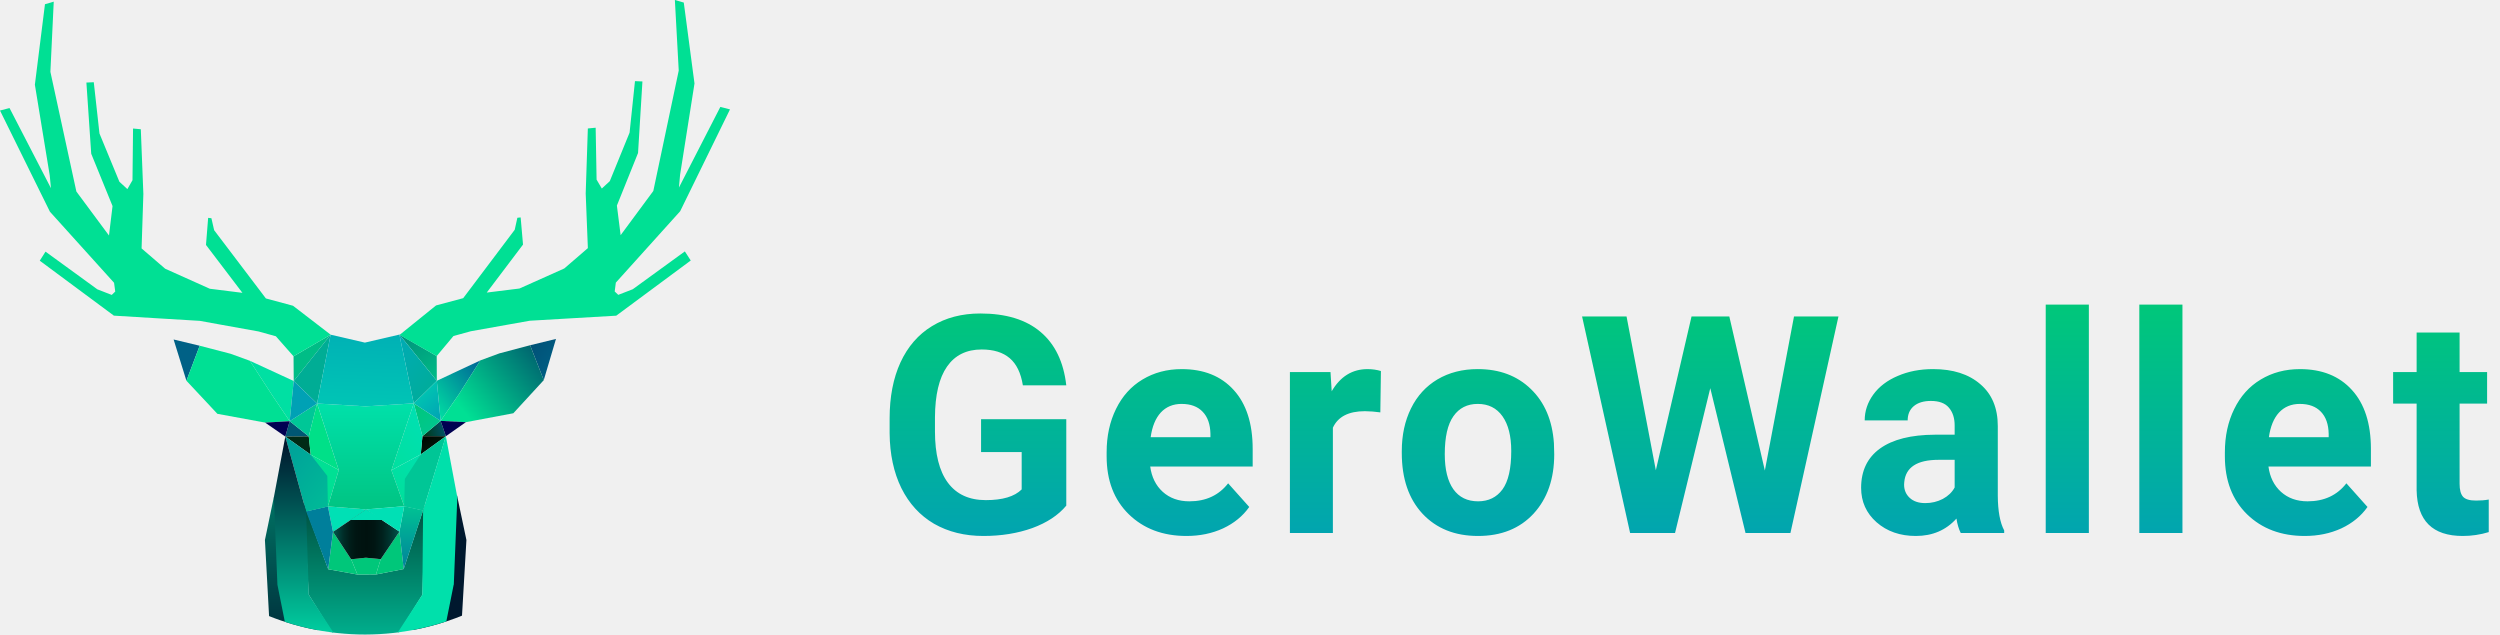
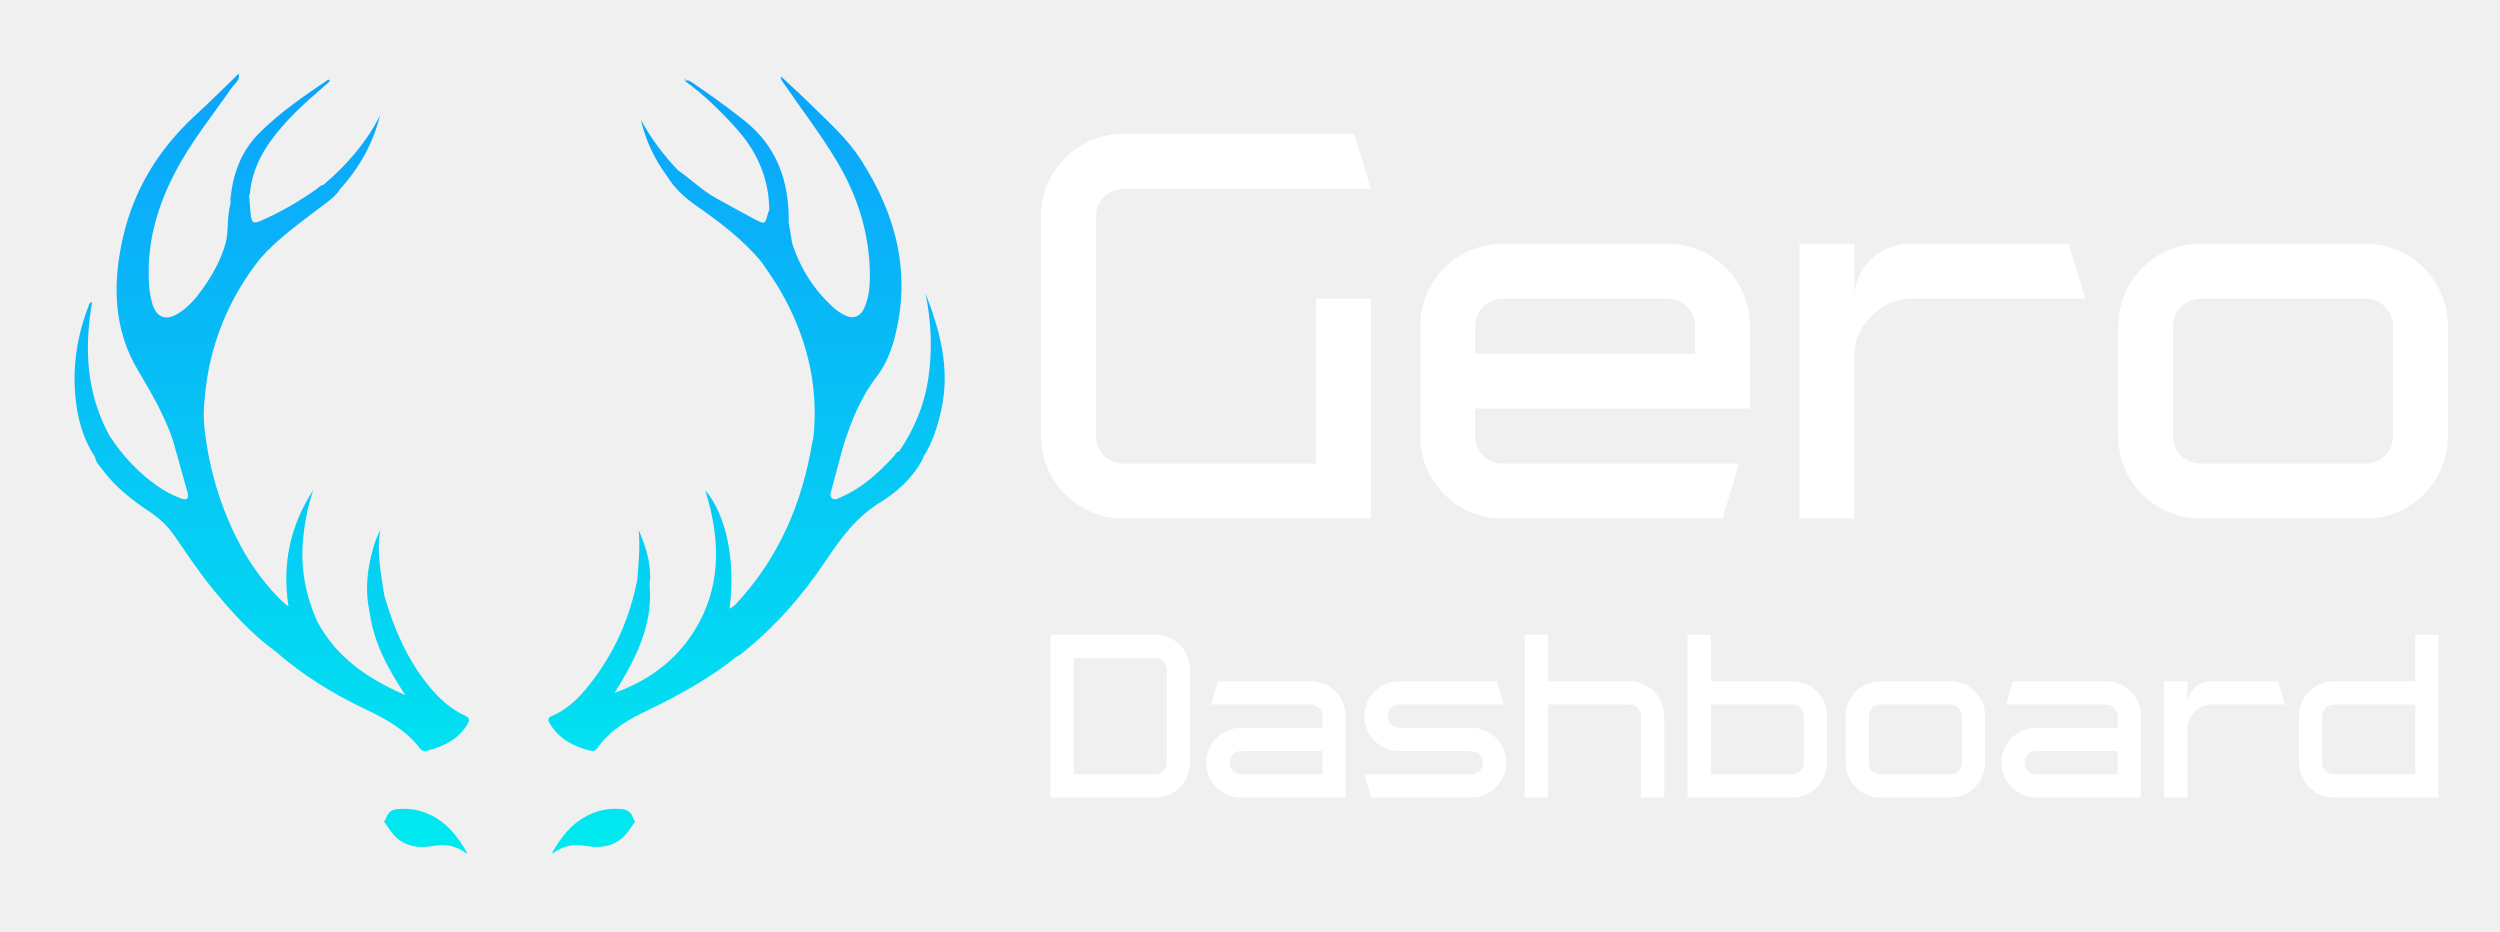
- <svg xmlns="http://www.w3.org/2000/svg" preserveAspectRatio="xMidYMid meet" data-bbox="0 0 196.113 50" viewBox="0 0 197 50" height="50" width="197" data-type="ugc" role="img" aria-label="Gerowallet official logo">
+ <svg xmlns="http://www.w3.org/2000/svg" id="Layer_1" viewBox="0 0 4312.07 1606.46">
+   <defs>
+     <style>
+       .cls-1 {
+         fill: #fff;
+       }
+ 
+       .cls-2 {
+         fill: url(#linear-gradient);
+       }
+     </style>
+     <linearGradient id="linear-gradient" x1="879.02" y1="-4482.4" x2="879.02" y2="-3137.06" gradientTransform="translate(0 -3010.15) scale(1 -1)" gradientUnits="userSpaceOnUse">
+       <stop offset="0" stop-color="#00eaef" />
+       <stop offset="1" stop-color="#0ca3fb" />
+     </linearGradient>
+   </defs>
+   <path class="cls-2" d="M411.79,127v-.09c.99.27,1.98.54,2.96.81-.99-.18-2.07-.45-3.05-.63l.09-.09ZM1182.65,135.99l-1.35-.18c0,1.26,0,2.52-.09,3.77h0c.45-1.17.99-2.43,1.44-3.59ZM1596.42,506.64c10.15,49.14,12.04,98.46,4.49,148.05-6.92,45.19-24.43,86.24-50.13,123.97-5.3.99-6.83,5.93-9.88,9.25-25.96,27.85-53.63,53.54-89.02,68.9-5.21,2.25-11.77,7.37-17.25,2.07-4.49-4.4-1.17-10.78.27-16.26,6.29-23.99,12.76-47.97,19.13-71.96,13.74-43.12,30.09-84.8,58.21-121.19,14.37-18.6,23.54-40.34,29.73-62.97,30.9-112.65,4.49-215.06-56.95-310.82-23.18-36.11-55.25-64.59-85.52-94.41-17.07-16.8-34.86-32.97-52.37-49.41-.72,3.86.63,5.93,1.98,8,31.44,46.26,65.94,90.55,94.59,138.7,35.39,59.56,55.88,123.52,56.68,193.14.27,19.76-1.17,39.53-8.98,58.03-7.19,17.16-20.21,21.74-36.38,13.03-5.93-3.14-11.59-7.1-16.53-11.5-34.41-30.81-58.3-68.45-72.32-112.38-1.89-11.68-3.86-23.36-5.75-34.95.9-70.52-19.76-131.34-77.26-176.61-29.29-23.09-59.47-44.92-90.46-65.76-3.68-2.43-7.19-3.95-11.5-2.07,33.78,24.43,63.33,53.36,90.82,84.44,34.86,39.53,54.35,85.25,54.89,138.43h0c-.81,1.89-1.89,3.68-2.43,5.66-4.67,18.86-5.12,19.31-22.01,10.51-22.01-11.5-43.66-23.9-65.49-35.66-24.79-13.39-44.74-33.33-67.55-49.23-25.15-26.05-46.44-54.89-63.87-86.78,7.91,35.39,23.18,67.11,44.38,96.12,12.4,20.12,29.11,36.47,48.24,49.86,42.04,29.29,82.92,59.74,115.71,99.63,9.7,14.55,20.12,28.75,29.02,43.75,47.52,80.04,69.89,166.1,60.01,259.44-.63,2.52-1.53,4.94-1.89,7.46-16.89,101.51-55.07,193.23-124.33,270.58-5.21,5.84-10.15,12.22-18.33,16.17,10.87-81.66-5.57-161.97-41.95-204.28,28.21,90.01,28.48,175.89-27.49,255.49-32.61,45.46-76.54,75.19-128.91,93.97,35.75-57.58,66.66-115.97,60.46-186.49.18-3.14.45-6.29.63-9.34.36-.81.81-1.53,1.08-2.43,0-.27-.54-.63-.9-.99.63-29.11-8.62-55.7-19.76-82.02,2.87,28.66-.18,56.86-2.16,85.16-11.95,62.34-36.29,119.66-73.93,170.5-19.67,26.59-41.59,52.1-73.48,65.4-9.7,4.04-5.75,9.7-2.61,14.82,16.17,25.87,41.14,38.45,69.71,45.37,5.39,1.35,9.07-1.35,11.86-5.39,21.92-31.53,54.17-49.14,87.59-65.13,53.63-25.78,105.46-54.53,152.09-91.9,2.25-1.26,4.67-2.25,6.65-3.77,57.94-45.73,106.18-100.52,147.06-161.7,25.78-38.63,52.46-75.01,93.34-100.25,29.82-18.42,56.51-42.31,73.48-74.56.36-.63.9-1.26,1.08-1.98,0-.09-.18-.36-.45-.63,16.62-25.96,25.69-54.44,32.16-84.71,15-69.98-2.61-134.48-27.4-198.44l-.09.09ZM800.86,1233.75c-23.99-10.96-42.94-28.57-59.65-48.69-38.72-46.62-61.98-100.97-78.51-158.56-5.48-37.1-13.47-74.02-6.74-112.11-4.94,9.16-8.53,18.33-11.32,27.67-10.96,37.1-15.72,74.74-7.19,113.1,7.01,53.63,32.43,99.54,61.72,143.82-64.05-27.94-119.48-64.86-152.45-128.1-19.04-42.94-27.94-87.68-24.43-134.75,2.34-30.99,8-61.36,18.06-90.91-39.35,60.46-54.26,126.66-42.76,200.69-21.2-14.37-57.49-60.1-76-92.62-37.64-66.3-60.1-137.44-68.72-213.08-2.07-17.97-1.62-35.93.18-53.81.54-.72.63-1.44.27-2.25,8-88.67,40.07-167.72,94.95-237.61,31.08-35.57,69.71-62.34,106.9-90.82,11.68-8.89,24.34-17.43,32.25-30.63,32.97-36.38,56.06-78.07,68-125.77-23.81,47.07-57.76,85.61-97.47,119.48-5.03.54-8.08,4.49-11.77,7.1-29.64,21.2-61,39.26-94.32,54.08-15,6.65-17.88,5.03-19.58-11.41-1.08-10.78-1.71-21.56-2.52-32.34.72-.18,1.17-.72,1.17-1.44.09-.99.18-1.98.27-3.05,3.41-34.59,17.79-64.68,38.27-92.17,24.7-33.06,54.8-60.91,85.97-87.59,4.67-3.95,9.16-8.08,13.74-12.13-.9-.9-1.8-1.89-2.69-2.78-41.59,28.03-82.92,56.24-118.76,91.9-31.35,31.17-45.64,69.44-49.95,112.47l-.9.99s.72,1.08.72,1.17c.27-.36.36-.81.36-1.17,0,.45-.09.81-.36,1.17,0,2.78,0,5.57-.09,8.35-6.38,21.92-2.78,45.1-8.26,67.11-8.26,29.82-23.36,56.33-41.32,81.3-11.23,15.63-23.9,30.18-40.6,40.34-21.38,12.94-36.92,7.46-44.38-16.26-2.87-9.34-4.67-19.13-5.48-28.93-5.66-69.26,11.41-133.67,42.85-194.94,27.58-53.72,65.4-100.52,99.8-149.75,5.03-7.1,14.46-12.58,11.59-23.72h0c-24.17,23.27-47.88,47.16-72.68,69.8-64.14,58.57-108.16,128.91-127.29,214.16-17.88,79.41-15.99,157.3,26.77,228.72,22.91,38.36,45.01,76.54,59.47,118.85,8.35,29.82,16.62,59.74,25.15,89.47,3.68,12.76-1.26,15.36-12.31,11.14-14.01-5.3-27.13-12.4-39.44-21.02-33.06-23.18-59.92-52.28-82.11-85.88-40.07-72.76-44.47-150.47-30.36-231.05-5.66.9-5.3,4.22-6.02,6.2-19.58,50.58-27.94,103.13-22.82,157.12,3.5,36.83,12.94,72.23,33.78,103.67,1.26,8.71,7.46,14.64,12.31,21.2,21.92,29.64,50.4,52.1,80.67,72.32,17.07,11.41,31.89,24.61,43.57,41.59,21.38,31.17,42.31,62.79,66.3,92.08,32.52,39.8,66.75,77.89,108.7,108.25,45.9,40.07,97.2,71.96,152,98.19,36.2,17.34,71.51,35.66,96.48,68.54,3.23,4.31,7.01,6.02,12.04,4.67,28.21-7.37,53.63-18.86,69.8-45.1,4.76-7.73,4.76-11.95-4.67-16.17l-.18-.09ZM761.78,1417.28c-23.54-17.52-48.87-24.17-75.01-21.83-9.34.81-17.07,3.86-20.84,15.81-.72,2.25-2.34,3.86-3.59,5.75,5.3,7.28,10.15,15.18,15.81,21.83,15.81,18.33,34.59,22.64,53.99,21.92,7.01-.27,14.01-1.44,20.93-2.43,17.97-2.43,35.21,1.35,51.65,13.92,1.08-1.44.18-2.52-.54-3.68-11.68-20.57-25.6-38.72-42.49-51.29h.09ZM1071.26,1395.36c-26.14-2.25-51.47,4.4-75.01,21.92-16.89,12.58-30.81,30.72-42.49,51.29-.63,1.17-1.62,2.25-.54,3.68,16.44-12.58,33.69-16.35,51.65-13.92,7.01.9,13.92,2.16,20.93,2.43,19.4.63,38.18-3.68,53.99-22.01,5.75-6.65,10.6-14.55,15.81-21.83-1.26-1.89-2.87-3.5-3.59-5.75-3.77-11.95-11.59-15-20.84-15.81h.09Z" />
  <g>
-     <path fill="url(#340202a2-1b81-44bc-a248-0dbcbfbe9682_comp-ltovz3lr)" d="M84.023 39.844c-.632.758-1.527 1.347-2.683 1.77-1.156.413-2.438.62-3.844.62-1.477 0-2.773-.32-3.89-.96-1.11-.649-1.97-1.587-2.579-2.813-.601-1.227-.91-2.668-.925-4.324v-1.16c0-1.704.285-3.176.855-4.418.578-1.25 1.406-2.204 2.484-2.86 1.086-.664 2.356-.996 3.809-.996 2.023 0 3.606.485 4.746 1.453 1.14.961 1.817 2.364 2.027 4.207h-3.421c-.157-.976-.504-1.691-1.043-2.144-.532-.453-1.266-.68-2.203-.68-1.196 0-2.106.45-2.731 1.348-.625.898-.941 2.234-.95 4.008v1.09c0 1.788.34 3.14 1.02 4.054.68.914 1.676 1.371 2.989 1.371 1.32 0 2.261-.281 2.824-.844v-2.941h-3.2v-2.59h6.715v6.809Zm9.473 2.39c-1.86 0-3.375-.57-4.547-1.71-1.164-1.141-1.746-2.66-1.746-4.56v-.327c0-1.274.246-2.41.738-3.41.493-1.008 1.188-1.782 2.086-2.32.907-.548 1.938-.821 3.094-.821 1.735 0 3.098.547 4.09 1.64 1 1.094 1.5 2.645 1.5 4.653v1.383h-8.074c.11.828.437 1.492.984 1.992.555.5 1.254.75 2.098.75 1.304 0 2.324-.473 3.058-1.418l1.664 1.863c-.507.719-1.195 1.282-2.062 1.688-.867.398-1.828.597-2.883.597Zm-.387-10.406c-.671 0-1.218.227-1.64.68-.414.453-.68 1.101-.797 1.945h4.71v-.27c-.015-.75-.218-1.328-.609-1.734-.39-.414-.945-.62-1.664-.62Zm15.661.668a9.213 9.213 0 0 0-1.219-.094c-1.281 0-2.121.434-2.52 1.301V42h-3.386V29.32h3.199l.094 1.512c.679-1.164 1.621-1.746 2.824-1.746.375 0 .726.05 1.054.152l-.046 3.258Zm1.691 3.047c0-1.258.242-2.379.727-3.363.484-.985 1.179-1.746 2.085-2.285.915-.54 1.973-.81 3.176-.81 1.711 0 3.106.524 4.184 1.571 1.086 1.047 1.691 2.469 1.816 4.266l.024.867c0 1.945-.543 3.508-1.629 4.688-1.086 1.171-2.543 1.757-4.371 1.757-1.828 0-3.289-.586-4.383-1.757-1.086-1.172-1.629-2.766-1.629-4.782v-.152Zm3.387.246c0 1.203.226 2.125.679 2.766.453.633 1.102.949 1.946.949.82 0 1.461-.313 1.922-.938.46-.632.691-1.64.691-3.023 0-1.18-.231-2.094-.691-2.742-.461-.649-1.11-.973-1.946-.973-.828 0-1.469.324-1.922.973-.453.64-.679 1.636-.679 2.988Zm25.222 1.29 2.297-12.142h3.504L141.086 42h-3.539l-2.777-11.414L131.992 42h-3.539l-3.785-17.063h3.504l2.308 12.118 2.813-12.117h2.977l2.8 12.14ZM154.508 42c-.156-.305-.27-.684-.34-1.137-.82.914-1.887 1.371-3.199 1.371-1.242 0-2.274-.359-3.094-1.078-.813-.718-1.219-1.625-1.219-2.718 0-1.344.496-2.376 1.489-3.094 1-.719 2.441-1.082 4.324-1.09h1.558v-.727c0-.586-.152-1.054-.457-1.406-.297-.352-.769-.527-1.418-.527-.57 0-1.019.136-1.347.41-.321.273-.481.648-.481 1.125h-3.386c0-.734.226-1.414.679-2.04.453-.624 1.094-1.112 1.922-1.464.828-.36 1.758-.54 2.789-.54 1.563 0 2.801.395 3.715 1.184.922.782 1.383 1.883 1.383 3.305v5.496c.008 1.203.176 2.114.504 2.73v.2h-3.422Zm-2.801-2.355c.5 0 .961-.11 1.383-.329.422-.226.734-.527.937-.902v-2.18h-1.265c-1.696 0-2.598.586-2.707 1.758l-.012.2c0 .421.148.769.445 1.042.297.274.703.41 1.219.41ZM164.602 42h-3.399V24h3.399v18Zm7.375 0h-3.399V24h3.399v18Zm9.636.234c-1.859 0-3.375-.57-4.547-1.71-1.164-1.141-1.746-2.66-1.746-4.56v-.327c0-1.274.246-2.41.739-3.41.492-1.008 1.187-1.782 2.086-2.32.906-.548 1.937-.821 3.093-.821 1.735 0 3.098.547 4.09 1.64 1 1.094 1.5 2.645 1.5 4.653v1.383h-8.074c.109.828.437 1.492.984 1.992.555.5 1.254.75 2.098.75 1.305 0 2.324-.473 3.059-1.418l1.664 1.863c-.508.719-1.196 1.282-2.063 1.688-.867.398-1.828.597-2.883.597Zm-.386-10.406c-.672 0-1.219.227-1.641.68-.414.453-.68 1.101-.797 1.945h4.711v-.27c-.016-.75-.219-1.328-.609-1.734-.391-.414-.946-.62-1.664-.62Zm12.589-5.625v3.117h2.168v2.485h-2.168v6.328c0 .469.09.804.27 1.008.18.203.523.304 1.031.304.375 0 .707-.027.996-.082v2.567a6.97 6.97 0 0 1-2.051.304c-2.374 0-3.585-1.199-3.632-3.597v-6.832h-1.852V29.32h1.852v-3.117h3.386Z" />
-     <path fill="url(#6be08964-9004-41d4-b99c-f2a522c21f73_comp-ltovz3lr)" d="M25.029 49.656a20.267 20.267 0 0 1-3.826-1.108l-.327-5.994.703-3.38 3.408 10.357.042.125Z" />
-     <path fill="url(#c96dc094-031d-4c99-8915-e73a71dc00c9_comp-ltovz3lr)" d="m36.754 42.553-.348 5.96c-.163.067-.327.13-.49.193a15.325 15.325 0 0 1-.743.262 20.476 20.476 0 0 1-2.629.679l.012-.039.004-.015 3.45-10.575.744 3.535Z" />
-     <path fill="url(#60648e0f-00d6-4da8-a011-032a2a0688ef_comp-ltovz3lr)" d="m33.286 46.862-1.843 2.96-.093.012c-.035.004-.069.01-.103.013a1.364 1.364 0 0 1-.087.01l-.192.023a20.872 20.872 0 0 1-2.172.12h-.035a19.89 19.89 0 0 1-2.134-.113 3.386 3.386 0 0 1-.173-.019l-.094-.011-.089-.011-.099-.012-1.84-2.974-.406-7.263 1.937 5.26 2.303.416 1.46-.004 2.185-.43 1.663-5.046-.188 7.069Z" />
-     <path fill="url(#c7aba201-0038-4a95-9f47-28bd93897680_comp-ltovz3lr)" d="m31.47 26.365 2.943 1.694.008 1.946-2.95-3.64Z" />
-     <path fill="url(#08ab994b-6cf8-47c0-a0ca-1f8f1f673a33_comp-ltovz3lr)" d="m41.773 27.205 2.038-.498-.962 3.246-1.076-2.748Z" />
-     <path fill="url(#052f5af6-613e-472f-ac68-78074328f097_comp-ltovz3lr)" d="m34.42 30.005.3 3.16 1.442-2.098 1.69-2.668-3.431 1.606Z" />
-     <path fill="url(#b1dbaa8b-ad5a-4299-9d10-d8a41a486aa0_comp-ltovz3lr)" d="m41.773 27.205-2.417.639-1.506.555-1.69 2.668-1.44 2.099 1.99.102 3.74-.703 2.4-2.611-1.077-2.749Z" />
-     <path fill="url(#c62519aa-3cc8-4b39-9e50-a0732dcef4dc_comp-ltovz3lr)" d="m33.29 34.37 1.43-1.205.417 1.207-1.847-.002Z" />
-     <path fill="url(#160a2c0e-2de8-43c4-8045-56551aa4a33d_comp-ltovz3lr)" d="m34.72 33.165 1.99.102-1.574 1.105-.416-1.207Z" />
-     <path fill="url(#0f32930a-9074-4485-9cef-7a87b7f97d3d_comp-ltovz3lr)" d="m33.288 34.37 1.848.003-1.979 1.433.132-1.435Z" />
-     <path fill="url(#08639c8d-ed88-4018-ab60-4d57c55c2f81_comp-ltovz3lr)" d="m31.47 26.365 2.95 3.64-1.815 1.779-1.134-5.419Z" />
-     <path fill="url(#bdde5dcd-b254-443c-b4ac-d75b0075d7ec_comp-ltovz3lr)" d="m33.288 34.37 1.432-1.204-2.116-1.382.684 2.587Z" />
-     <path fill="url(#a90d3632-b249-4743-9fe5-475636d1b849_comp-ltovz3lr)" d="m34.42 30.005.3 3.16-2.116-1.38 1.815-1.78Z" />
-     <path fill="url(#20f358d4-a1ec-4458-9181-77280e569af6_comp-ltovz3lr)" d="m32.605 31.784-1.76 5.27 2.313-1.248.131-1.435-.684-2.587Z" />
-     <path fill="url(#09def3d9-7799-4dcc-87c7-ed78e3f4b57d_comp-ltovz3lr)" d="m32.754 37.568.404-1.762-2.313 1.249 1.006 2.836 1.495.332-.592-2.655Z" />
-     <path fill="url(#3242fc25-1183-4425-b936-c92460260ce4_comp-ltovz3lr)" d="M31.476 41.893 30 44.063l-.373 1.206 2.186-.43-.337-2.946Z" />
-     <path fill="url(#1d616ace-9e8f-44c1-b0f8-b3a6c2eecc3b_comp-ltovz3lr)" d="m23.146 30.024-.015-1.947 2.923-1.705-2.908 3.652Z" />
-     <path fill="url(#566968b6-d876-4adc-9add-aba2c00e893d_comp-ltovz3lr)" d="m14.69 30.002-1.01-3.25 2.055.492-1.045 2.758Z" />
-     <path fill="url(#893d172d-ff5a-4e76-8ebe-30fda4acdddd_comp-ltovz3lr)" d="m23.145 30.024-.319 3.164-1.412-2.096-1.728-2.665 3.46 1.597Z" />
-     <path fill="url(#29affbb7-7280-40b6-b11e-41bd262c5025_comp-ltovz3lr)" d="m15.736 27.244 2.435.633 1.516.551 1.728 2.665 1.412 2.096-1.935.11-3.763-.69-2.438-2.607 1.045-2.758Z" />
-     <path fill="url(#cde0eab0-3b0f-4304-9d10-3406469af858_comp-ltovz3lr)" d="m22.48 34.4.346-1.21 1.505 1.199-1.85.011Z" />
-     <path fill="url(#d303c9d2-4ad9-4377-91b4-102d03e01d7e_comp-ltovz3lr)" d="m22.48 34.4-1.589-1.1 1.935-.11-.346 1.21Z" />
-     <path fill="url(#d7dfe489-2b67-400b-82bb-22fe00dd5f16_comp-ltovz3lr)" d="M24.482 35.825 22.48 34.4l1.851-.012.15 1.437Z" />
-     <path fill="url(#ae27efef-c536-455e-9712-8b89674affad_comp-ltovz3lr)" d="m24.985 31.799-1.84-1.775 2.908-3.652-1.068 5.427Z" />
-     <path fill="url(#353feb55-c107-40e8-be11-2eddaae47a5e_comp-ltovz3lr)" d="m24.985 31.8-2.16 1.388 1.506 1.2.654-2.589Z" />
-     <path fill="url(#dd9a3f76-d077-4d2e-8ed5-f9f1cb92f580_comp-ltovz3lr)" d="m24.985 31.8-2.16 1.39.32-3.165 1.84 1.775Z" />
-     <path fill="url(#31303acc-fc80-40ef-963e-3e6f7e9c9d70_comp-ltovz3lr)" d="m24.984 31.8 1.709 5.237-2.213-1.212-.15-1.437.654-2.589Z" />
-     <path fill="url(#02269bc5-18c2-4a83-b0c7-0c1aa440f726_comp-ltovz3lr)" d="m26.24 41.91-.4-2.004 3.023.237-2.623 1.766Z" />
-     <path fill="url(#aa1c85b7-e828-45ad-8d93-eabda4fc9bff_comp-ltovz3lr)" d="m24.482 35.825.484 1.669-.846 2.803 1.72-.391.854-2.868-2.212-1.213Z" />
-     <path fill="url(#e802322f-a953-40b1-a2c9-f33a21dcc8f9_comp-ltovz3lr)" d="m26.24 41.91 1.429 2.16.498 1.205-2.304-.418.377-2.948Z" />
-     <path fill="url(#472af21d-31e1-418b-934b-2d44975cf0ef_comp-ltovz3lr)" d="m30 44.064-1.15-.116v-.004l-.015.002-.016-.002v.004l-1.15.122.498 1.205 1.46-.006.373-1.205Z" />
-     <path fill="url(#f1405e16-ba9f-4af2-a319-e821ab66bec5_comp-ltovz3lr)" d="m31.476 41.894-2.613-1.73v-.021l-.015.01-.015-.01v.02L26.24 41.91l1.43 2.16 1.165-.123 1.165.118 1.476-2.17Z" />
-     <path fill="url(#a6eb7a5e-69e4-4835-9b45-bb8d189d37db_comp-ltovz3lr)" d="m30.845 37.054 1.76-5.27-3.807.236-3.812-.22 1.708 5.237-.853 2.868 2.991.236v.002l.016-.002.015.002v-.002l2.988-.25-1.006-2.837Z" />
-     <path fill="url(#bcb48d97-9852-45f8-ab00-f40b2f1b9ab9_comp-ltovz3lr)" d="m28.813 32.02 3.792-.236-1.134-5.419-2.718.633-2.7-.625-1.067 5.426 3.797.22v.002l.015-.002.015.002v-.002Z" />
-     <path fill="url(#b0089c9c-f7db-4b2f-8318-e0aeded73b0c_comp-ltovz3lr)" d="m31.85 39.89-.374 2.003.336 2.946 1.534-4.617-1.496-.332Z" />
-     <path fill="url(#1b9351fc-0ece-4638-a2ce-198ec47d35a9_comp-ltovz3lr)" d="m25.84 39.906-1.72.391 1.743 4.56.377-2.948-.4-2.003Z" />
-     <path fill="url(#a49b4feb-81be-4a8f-a15c-49b368a61b09_comp-ltovz3lr)" d="m25.84 39.906-1.72.391-1.64-5.898 2.002 1.426 1.31 1.676.048 2.405Z" />
-     <path fill="url(#9b778791-d79c-41e7-8121-96186bd7c8e7_comp-ltovz3lr)" d="m31.85 39.89 1.496.332 1.79-5.85-1.978 1.433-1.257 1.931-.05 2.153Z" />
-     <path fill="url(#4b53b1ff-f577-4a72-b43f-2450053a6235_comp-ltovz3lr)" d="m28.832 40.142 3.018-.252-.375 2.003-2.643-1.75Z" />
-     <path fill="url(#1bcb66e1-f23c-4536-9a80-2a33f3025c16_comp-ltovz3lr)" d="M27.586 40.974h2.69l-1.443-.831-1.247.83Z" />
-     <path fill="url(#2c7087d0-2eb9-40f3-9e3b-9f15e2511c46_comp-ltovz3lr)" d="m49.861 22.792-1.142.443-.281-.268.09-.696 5.068-5.624 3.927-8.026-.76-.196L53.5 14.78l.091-1.011 1.135-7.19-.844-6.377L53.18 0l.304 5.561-2.003 9.488-2.575 3.482-.295-2.332 1.667-4.144.346-5.637-.588-.024-.425 4.057-1.559 3.823-.629.583-.412-.703-.073-4.09-.616.059-.169 5.12.171 4.309-1.858 1.602-3.532 1.581-2.579.32 2.859-3.783-.187-2.14-.258.029-.21.946-4.059 5.388-2.14.574-2.875 2.323 2.926 1.667 1.32-1.58 1.366-.376 2.908-.519 1.739-.31 3.206-.188 3.61-.21 5.87-4.348-.463-.718-4.105 2.982Z" />
-     <path fill="url(#f0763171-806c-49cd-82ad-1e177396b58f_comp-ltovz3lr)" d="m20.952 23.517-4.078-5.378-.215-.943-.257-.029-.17 2.133 2.87 3.775-2.57-.322-3.518-1.579-1.857-1.598.14-4.292-.201-5.1-.612-.056-.044 4.073-.403.7-.629-.58-1.57-3.802-.448-4.04-.582.026.38 5.609 1.68 4.122-.28 2.323-2.57-3.467L3.971 5.66 4.235.13l-.692.203-.795 6.342 1.171 7.147.095 1.005L.751 8.514 0 8.71l3.934 7.973 5.054 5.6.093.69-.275.267-1.135-.441-4.085-2.97-.452.714 5.84 4.33 3.583.218 3.186.192 1.731.314 2.9.522 1.365.379 1.391 1.579 2.924-1.705-2.965-2.279-2.137-.576Z" />
-     <path fill="url(#74c37f86-3dba-467c-a7ad-5b763b3be774_comp-ltovz3lr)" d="m26.272 49.847-.099-.01c-.26-.035-.519-.073-.775-.115l-.114-.019-.253-.046A20.256 20.256 0 0 1 22.446 49l-.585-2.923-.28-6.9.901-4.774 1.64 5.898.213 6.564 1.937 2.982Z" />
-     <path fill="url(#2007d8e0-0ecd-4957-b752-79a9f008c0b7_comp-ltovz3lr)" d="m36.038 39.173-.279 6.9-.011.01-.578 2.882a20.452 20.452 0 0 1-2.629.679c-.085.014-.17.032-.256.047l-.061.011-.01.002c-.256.044-.514.084-.775.118l-.093.011 1.935-2.974.059-6.639 1.792-5.848.874 4.647.032.154Z" />
-     <defs fill="none">
-       <linearGradient gradientUnits="userSpaceOnUse" y2="44" x2="133" y1="24" x1="133" id="340202a2-1b81-44bc-a248-0dbcbfbe9682_comp-ltovz3lr">
-         <stop stop-color="#00C77A" />
-         <stop stop-color="#01A1B5" offset="1" />
-       </linearGradient>
-       <linearGradient gradientUnits="userSpaceOnUse" y2="53.908" x2="22.953" y1="21.458" x1="22.953" id="6be08964-9004-41d4-b99c-f2a522c21f73_comp-ltovz3lr">
-         <stop stop-color="#00E0A4" />
-         <stop stop-color="#00182E" offset="1" />
-       </linearGradient>
-       <linearGradient gradientUnits="userSpaceOnUse" y2="-2692.85" x2="10177.2" y1="-20838.9" x1="10177.2" id="c96dc094-031d-4c99-8915-e73a71dc00c9_comp-ltovz3lr">
-         <stop stop-color="#00E0A4" />
-         <stop stop-color="#00182E" offset="1" />
-       </linearGradient>
-       <linearGradient gradientUnits="userSpaceOnUse" y2="32.284" x2="28.7" y1="55.446" x1="28.7" id="60648e0f-00d6-4da8-a011-032a2a0688ef_comp-ltovz3lr">
-         <stop stop-color="#00E0B5" />
-         <stop stop-color="#000B08" offset="1" />
-       </linearGradient>
-       <linearGradient gradientUnits="userSpaceOnUse" y2="29.561" x2="35.075" y1="26.015" x1="32.017" id="c7aba201-0038-4a95-9f47-28bd93897680_comp-ltovz3lr">
-         <stop stop-color="#00917B" />
-         <stop stop-color="#00BD86" offset="1" />
-       </linearGradient>
-       <linearGradient gradientUnits="userSpaceOnUse" y2="27.978" x2="45.071" y1="25.942" x1="42.252" id="08ab994b-6cf8-47c0-a0ca-1f8f1f673a33_comp-ltovz3lr">
-         <stop stop-color="#004F75" />
-         <stop stop-color="#006186" offset="1" />
-       </linearGradient>
-       <linearGradient gradientUnits="userSpaceOnUse" y2="27.153" x2="40.101" y1="32.222" x1="33.893" id="052f5af6-613e-472f-ac68-78074328f097_comp-ltovz3lr">
-         <stop stop-color="#00E0A3" />
-         <stop stop-color="#00298F" offset="1" />
-       </linearGradient>
-       <linearGradient gradientUnits="userSpaceOnUse" y2="24.034" x2="47.166" y1="32.599" x1="36.677" id="b1dbaa8b-ad5a-4299-9d10-d8a41a486aa0_comp-ltovz3lr">
-         <stop stop-color="#00E094" />
-         <stop stop-color="#000051" offset="1" />
-       </linearGradient>
-       <linearGradient gradientUnits="userSpaceOnUse" y2="34.191" x2="33.438" y1="33.672" x1="35.267" id="c62519aa-3cc8-4b39-9e50-a0732dcef4dc_comp-ltovz3lr">
-         <stop stop-color="#005773" />
-         <stop stop-color="#003B1B" offset="1" />
-       </linearGradient>
-       <linearGradient gradientUnits="userSpaceOnUse" y2="-39254.8" x2="50335.8" y1="-39389.4" x1="50278.4" id="160a2c0e-2de8-43c4-8045-56551aa4a33d_comp-ltovz3lr">
-         <stop stop-color="#00E094" />
-         <stop stop-color="#000051" offset="1" />
-       </linearGradient>
-       <linearGradient gradientUnits="userSpaceOnUse" y2="36.403" x2="34.989" y1="34.415" x1="33.535" id="0f32930a-9074-4485-9cef-7a87b7f97d3d_comp-ltovz3lr">
-         <stop stop-color="#000700" />
-         <stop stop-color="#002B16" offset="1" />
-       </linearGradient>
-       <linearGradient gradientUnits="userSpaceOnUse" y2="29.811" x2="35.896" y1="26.483" x1="31.439" id="08639c8d-ed88-4018-ab60-4d57c55c2f81_comp-ltovz3lr">
-         <stop stop-color="#00ABB5" />
-         <stop stop-color="#00AD95" offset="1" />
-       </linearGradient>
-       <linearGradient gradientUnits="userSpaceOnUse" y2="34.364" x2="35.066" y1="31.849" x1="32.669" id="bdde5dcd-b254-443c-b4ac-d75b0075d7ec_comp-ltovz3lr">
-         <stop stop-color="#00C77A" />
-         <stop stop-color="#00C797" offset="1" />
-       </linearGradient>
-       <linearGradient gradientUnits="userSpaceOnUse" y2="32.605" x2="35.445" y1="29.713" x1="32.69" id="a90d3632-b249-4743-9fe5-475636d1b849_comp-ltovz3lr">
-         <stop stop-color="#00D4B0" />
-         <stop stop-color="#00A1B5" offset="1" />
-       </linearGradient>
-       <linearGradient gradientUnits="userSpaceOnUse" y2="32.837" x2="34.163" y1="39.519" x1="25.979" id="20f358d4-a1ec-4458-9181-77280e569af6_comp-ltovz3lr">
-         <stop stop-color="#00E088" />
-         <stop stop-color="#00E0B5" offset="1" />
-       </linearGradient>
-       <linearGradient gradientUnits="userSpaceOnUse" y2="35.883" x2="35.082" y1="40.384" x1="30.206" id="09def3d9-7799-4dcc-87c7-ed78e3f4b57d_comp-ltovz3lr">
-         <stop stop-color="#00E094" />
-         <stop stop-color="#00E0B5" offset="1" />
-       </linearGradient>
-       <linearGradient gradientUnits="userSpaceOnUse" y2="-1285.54" x2="5082.64" y1="-943.566" x1="4415.95" id="3242fc25-1183-4425-b936-c92460260ce4_comp-ltovz3lr">
-         <stop stop-color="#00C77A" />
-         <stop stop-color="#00C797" offset="1" />
-       </linearGradient>
-       <linearGradient gradientUnits="userSpaceOnUse" y2="-240751" x2="-151447" y1="-241291" x1="-150874" id="1d616ace-9e8f-44c1-b0f8-b3a6c2eecc3b_comp-ltovz3lr">
-         <stop stop-color="#00917B" />
-         <stop stop-color="#00BD86" offset="1" />
-       </linearGradient>
-       <linearGradient gradientUnits="userSpaceOnUse" y2="-220392" x2="-81558.8" y1="-220572" x1="-81194" id="566968b6-d876-4adc-9add-aba2c00e893d_comp-ltovz3lr">
-         <stop stop-color="#004F75" />
-         <stop stop-color="#006186" offset="1" />
-       </linearGradient>
-       <linearGradient gradientUnits="userSpaceOnUse" y2="-6242.87" x2="-25591.4" y1="-5412.1" x1="-24146.2" id="893d172d-ff5a-4e76-8ebe-30fda4acdddd_comp-ltovz3lr">
-         <stop stop-color="#00E0A3" />
-         <stop stop-color="#00298F" offset="1" />
-       </linearGradient>
-       <linearGradient gradientUnits="userSpaceOnUse" y2="-7556.44" x2="-60415.2" y1="-3955.94" x1="-57084.9" id="29affbb7-7280-40b6-b11e-41bd262c5025_comp-ltovz3lr">
-         <stop stop-color="#00E094" />
-         <stop stop-color="#000051" offset="1" />
-       </linearGradient>
-       <linearGradient gradientUnits="userSpaceOnUse" y2="-1370.84" x2="3281.09" y1="-1462.58" x1="3148.09" id="cde0eab0-3b0f-4304-9d10-3406469af858_comp-ltovz3lr">
-         <stop stop-color="#005773" />
-         <stop stop-color="#003B1B" offset="1" />
-       </linearGradient>
-       <linearGradient gradientUnits="userSpaceOnUse" y2="-38852.6" x2="-57970" y1="-39033.2" x1="-57891.4" id="d303c9d2-4ad9-4377-91b4-102d03e01d7e_comp-ltovz3lr">
-         <stop stop-color="#00E094" />
-         <stop stop-color="#000051" offset="1" />
-       </linearGradient>
-       <linearGradient gradientUnits="userSpaceOnUse" y2="-42375.5" x2="-55728.2" y1="-42563.2" x1="-55633.5" id="d7dfe489-2b67-400b-82bb-22fe00dd5f16_comp-ltovz3lr">
-         <stop stop-color="#000700" />
-         <stop stop-color="#002B16" offset="1" />
-       </linearGradient>
-       <linearGradient gradientUnits="userSpaceOnUse" y2="-579209" x2="-187179" y1="-579591" x1="-186319" id="ae27efef-c536-455e-9712-8b89674affad_comp-ltovz3lr">
-         <stop stop-color="#00ABB5" />
-         <stop stop-color="#00AD95" offset="1" />
-       </linearGradient>
-       <linearGradient gradientUnits="userSpaceOnUse" y2="-126180" x2="-78240.7" y1="-126465" x1="-77920.8" id="353feb55-c107-40e8-be11-2eddaae47a5e_comp-ltovz3lr">
-         <stop stop-color="#00C77A" />
-         <stop stop-color="#00C797" offset="1" />
-       </linearGradient>
-       <linearGradient gradientUnits="userSpaceOnUse" y2="-156233" x2="-81535.8" y1="-156543" x1="-81116.5" id="dd9a3f76-d077-4d2e-8ed5-f9f1cb92f580_comp-ltovz3lr">
-         <stop stop-color="#00D4B0" />
-         <stop stop-color="#00A1B5" offset="1" />
-       </linearGradient>
-       <linearGradient gradientUnits="userSpaceOnUse" y2="-5440.26" x2="-17284.2" y1="-4921.18" x1="-15702.2" id="31303acc-fc80-40ef-963e-3e6f7e9c9d70_comp-ltovz3lr">
-         <stop stop-color="#00E088" />
-         <stop stop-color="#00E0B5" offset="1" />
-       </linearGradient>
-       <linearGradient gradientUnits="userSpaceOnUse" y2="-68253" x2="-123528" y1="-68624.4" x1="-123404" id="02269bc5-18c2-4a83-b0c7-0c1aa440f726_comp-ltovz3lr">
-         <stop stop-color="#00E094" />
-         <stop stop-color="#00E0B5" offset="1" />
-       </linearGradient>
-       <linearGradient gradientUnits="userSpaceOnUse" y2="-4438.87" x2="5432.53" y1="-3835.69" x1="4384.32" id="aa1c85b7-e828-45ad-8d93-eabda4fc9bff_comp-ltovz3lr">
-         <stop stop-color="#00E094" />
-         <stop stop-color="#00E0B5" offset="1" />
-       </linearGradient>
-       <linearGradient gradientUnits="userSpaceOnUse" y2="-1717.02" x2="-15938" y1="-1344.62" x1="-15245.6" id="e802322f-a953-40b1-a2c9-f33a21dcc8f9_comp-ltovz3lr">
-         <stop stop-color="#00C77A" />
-         <stop stop-color="#00C797" offset="1" />
-       </linearGradient>
-       <linearGradient gradientUnits="userSpaceOnUse" y2="-1046.79" x2="4998.92" y1="-880.213" x1="4903.81" id="472af21d-31e1-418b-934b-2d44975cf0ef_comp-ltovz3lr">
-         <stop stop-color="#00C77A" />
-         <stop stop-color="#00C797" offset="1" />
-       </linearGradient>
-       <linearGradient gradientUnits="userSpaceOnUse" y2="42.106" x2="26.48" y1="42.106" x1="31.309" id="f1405e16-ba9f-4af2-a319-e821ab66bec5_comp-ltovz3lr">
-         <stop stop-color="#004D45" />
-         <stop stop-color="#003630" offset=".11" />
-         <stop stop-color="#00221E" offset=".24" />
-         <stop stop-color="#001613" offset=".37" />
-         <stop stop-color="#00120F" offset=".5" />
-         <stop stop-color="#001512" offset=".67" />
-         <stop stop-color="#001E1A" offset=".78" />
-         <stop stop-color="#002D28" offset=".88" />
-         <stop stop-color="#00423B" offset=".97" />
-         <stop stop-color="#004D45" offset="1" />
-       </linearGradient>
-       <linearGradient gradientUnits="userSpaceOnUse" y2="31.94" x2="28.795" y1="39.838" x1="28.795" id="a6eb7a5e-69e4-4835-9b45-bb8d189d37db_comp-ltovz3lr">
-         <stop stop-color="#00C584" />
-         <stop stop-color="#00E0A9" offset="1" />
-       </linearGradient>
-       <linearGradient gradientUnits="userSpaceOnUse" y2="24.613" x2="29.082" y1="32.625" x1="28.762" id="bcb48d97-9852-45f8-ab00-f40b2f1b9ab9_comp-ltovz3lr">
-         <stop stop-color="#00C7B5" />
-         <stop stop-color="#00ABB5" offset="1" />
-       </linearGradient>
-       <linearGradient gradientUnits="userSpaceOnUse" y2="39.612" x2="32.411" y1="45.029" x1="32.411" id="b0089c9c-f7db-4b2f-8318-e0aeded73b0c_comp-ltovz3lr">
-         <stop stop-color="#007F9B" />
-         <stop stop-color="#00C693" offset="1" />
-       </linearGradient>
-       <linearGradient gradientUnits="userSpaceOnUse" y2="-4968.31" x2="4075.03" y1="-3634.24" x1="4075.03" id="1b9351fc-0ece-4638-a2ce-198ec47d35a9_comp-ltovz3lr">
-         <stop stop-color="#007F9B" />
-         <stop stop-color="#00C693" offset="1" />
-       </linearGradient>
-       <linearGradient gradientUnits="userSpaceOnUse" y2="34.372" x2="19.727" y1="41.141" x1="28.12" id="a49b4feb-81be-4a8f-a15c-49b368a61b09_comp-ltovz3lr">
-         <stop stop-color="#00C696" />
-         <stop stop-color="#00959B" offset="1" />
-       </linearGradient>
-       <linearGradient gradientUnits="userSpaceOnUse" y2="-4364.66" x2="9095.32" y1="-3451.53" x1="7000.88" id="9b778791-d79c-41e7-8121-96186bd7c8e7_comp-ltovz3lr">
-         <stop stop-color="#00C696" />
-         <stop stop-color="#00959B" offset="1" />
-       </linearGradient>
-       <linearGradient gradientUnits="userSpaceOnUse" y2="-69366.2" x2="109265" y1="-69737.5" x1="109139" id="4b53b1ff-f577-4a72-b43f-2450053a6235_comp-ltovz3lr">
-         <stop stop-color="#00E094" />
-         <stop stop-color="#00E0B5" offset="1" />
-       </linearGradient>
-       <linearGradient gradientUnits="userSpaceOnUse" y2="-1907.61" x2="5519.56" y1="-1992.25" x1="5507.35" id="1bcb66e1-f23c-4536-9a80-2a33f3025c16_comp-ltovz3lr">
-         <stop stop-color="#00E094" />
-         <stop stop-color="#00E0B5" offset="1" />
-       </linearGradient>
-       <linearGradient gradientUnits="userSpaceOnUse" y2="-100815" x2="76269.9" y1="-44735.2" x1="76269.9" id="2c7087d0-2eb9-40f3-9e3b-9f15e2511c46_comp-ltovz3lr">
-         <stop stop-color="#00E094" />
-         <stop stop-color="#000051" offset="1" />
-       </linearGradient>
-       <linearGradient gradientUnits="userSpaceOnUse" y2="-100418" x2="33133.1" y1="-44559.1" x1="33133.1" id="f0763171-806c-49cd-82ad-1e177396b58f_comp-ltovz3lr">
-         <stop stop-color="#00E094" />
-         <stop stop-color="#000051" offset="1" />
-       </linearGradient>
-       <linearGradient gradientUnits="userSpaceOnUse" y2="35.002" x2="23.927" y1="51.348" x1="23.927" id="74c37f86-3dba-467c-a7ad-5b763b3be774_comp-ltovz3lr">
-         <stop stop-color="#00E0AB" />
-         <stop stop-color="#00182E" offset="1" />
-       </linearGradient>
-       <linearGradient gradientUnits="userSpaceOnUse" y2="-19339.3" x2="11103.3" y1="-6029.91" x1="11103.3" id="2007d8e0-0ecd-4957-b752-79a9f008c0b7_comp-ltovz3lr">
-         <stop stop-color="#00E0AB" />
-         <stop stop-color="#00182E" offset="1" />
-       </linearGradient>
-     </defs>
+     <path class="cls-1" d="M1937.85,894.37c-78.75,0-142.18-63.43-142.18-142.18v-379.15c0-78.75,63.43-142.18,142.18-142.18h398.11l28.44,94.79h-426.54c-26.61,0-47.39,20.78-47.39,47.39v379.15c0,26.61,20.78,47.39,47.39,47.39h331.75v-284.36h94.79v379.15h-426.54,0Z" />
+     <path class="cls-1" d="M2876.24,420.44c78.75,0,142.18,63.43,142.18,142.18v142.18h-473.93v47.39c0,26.61,20.78,47.39,47.39,47.39h407.58l-28.44,94.79h-379.15c-78.75,0-142.18-63.43-142.18-142.18v-189.57c0-78.75,63.43-142.18,142.18-142.18h284.36ZM2591.88,515.22c-26.61,0-47.39,20.78-47.39,47.39v47.39h379.15v-47.39c0-26.61-20.78-47.39-47.39-47.39h-284.36Z" />
+     <path class="cls-1" d="M3568.19,420.44l28.44,94.79h-303.32c-47.39,0-94.79,47.39-94.79,94.79v284.36h-94.79v-473.93h94.79v87.13c3.83-48.3,44.48-87.13,94.79-87.13h274.88Z" />
+     <path class="cls-1" d="M3795.68,894.37c-78.75,0-142.18-63.43-142.18-142.18v-189.57c0-78.75,63.43-142.18,142.18-142.18h284.36c78.75,0,142.18,63.43,142.18,142.18v189.57c0,78.75-63.43,142.18-142.18,142.18h-284.36ZM4080.04,799.58c26.61,0,47.39-20.78,47.39-47.39v-189.57c0-26.61-20.78-47.39-47.39-47.39h-284.36c-26.61,0-47.39,20.78-47.39,47.39v189.57c0,26.61,20.78,47.39,47.39,47.39h284.36Z" />
+     <path class="cls-1" d="M2052.51,1315.44c0,33.36-26.8,60.15-60.15,60.15h-180.46v-280.72h180.46c33.36,0,60.15,26.8,60.15,60.15v160.41ZM2012.41,1155.03c0-11.3-8.75-20.05-20.05-20.05h-140.36v200.51h140.36c11.3,0,20.05-8.75,20.05-20.05v-160.41Z" />
+     <path class="cls-1" d="M2088.6,1215.19l12.03-40.1h160.41c33.36,0,60.15,26.8,60.15,60.15v140.36h-180.46c-33.36,0-60.15-26.8-60.15-60.15s26.8-60.15,60.15-60.15h140.36v-20.05c0-11.3-8.75-20.05-20.05-20.05h-172.44ZM2281.09,1335.49v-40.1h-140.36c-11.3,0-20.05,8.75-20.05,20.05s8.75,20.05,20.05,20.05h140.36Z" />
+     <path class="cls-1" d="M2413.43,1295.39c-33.36,0-60.15-26.8-60.15-60.15s26.8-60.15,60.15-60.15h168.43l12.03,40.1h-180.46c-11.3,0-20.05,8.75-20.05,20.05s8.02,20.05,24.06,20.05h120.31c33.36,0,60.15,26.8,60.15,60.15s-26.8,60.15-60.15,60.15h-172.44l-12.03-40.1h184.47c11.3,0,20.05-8.75,20.05-20.05s-8.02-20.05-24.06-20.05h-120.31Z" />
+     <path class="cls-1" d="M2629.98,1094.88h40.1v80.2h140.36c33.36,0,60.15,26.8,60.15,60.15v140.36h-40.1v-140.36c0-11.3-8.75-20.05-20.05-20.05h-140.36v160.41h-40.1v-280.72Z" />
+     <path class="cls-1" d="M3091.16,1175.09c33.36,0,60.15,26.8,60.15,60.15v80.2c0,33.36-26.8,60.15-60.15,60.15h-180.46v-280.72h40.1v80.2h140.36ZM3111.21,1235.24c0-11.3-8.75-20.05-20.05-20.05h-140.36v120.31h140.36c11.3,0,20.05-8.75,20.05-20.05v-80.2Z" />
+     <path class="cls-1" d="M3243.54,1375.6c-33.36,0-60.15-26.8-60.15-60.15v-80.2c0-33.36,26.8-60.15,60.15-60.15h120.31c33.36,0,60.15,26.8,60.15,60.15v80.2c0,33.36-26.8,60.15-60.15,60.15h-120.31ZM3363.85,1335.49c11.3,0,20.05-8.75,20.05-20.05v-80.2c0-11.3-8.75-20.05-20.05-20.05h-120.31c-11.3,0-20.05,8.75-20.05,20.05v80.2c0,11.3,8.75,20.05,20.05,20.05h120.31Z" />
+     <path class="cls-1" d="M3460.1,1215.19l12.03-40.1h160.41c33.36,0,60.15,26.8,60.15,60.15v140.36h-180.46c-33.36,0-60.15-26.8-60.15-60.15s26.8-60.15,60.15-60.15h140.36v-20.05c0-11.3-8.75-20.05-20.05-20.05h-172.44ZM3652.59,1335.49v-40.1h-140.36c-11.3,0-20.05,8.75-20.05,20.05s8.75,20.05,20.05,20.05h140.36Z" />
+     <path class="cls-1" d="M3929.29,1175.09l12.03,40.1h-128.33c-20.05,0-40.1,20.05-40.1,40.1v120.31h-40.1v-200.51h40.1v36.82c1.64-20.42,18.78-36.82,40.1-36.82h116.3Z" />
+     <path class="cls-1" d="M4165.89,1175.09v-80.2h40.1v280.72h-180.46c-33.36,0-60.15-26.8-60.15-60.15v-80.2c0-33.36,26.8-60.15,60.15-60.15h140.36ZM4005.48,1315.44c0,11.3,8.75,20.05,20.05,20.05h140.36v-120.31h-140.36c-11.3,0-20.05,8.75-20.05,20.05v80.2Z" />
  </g>
</svg>
